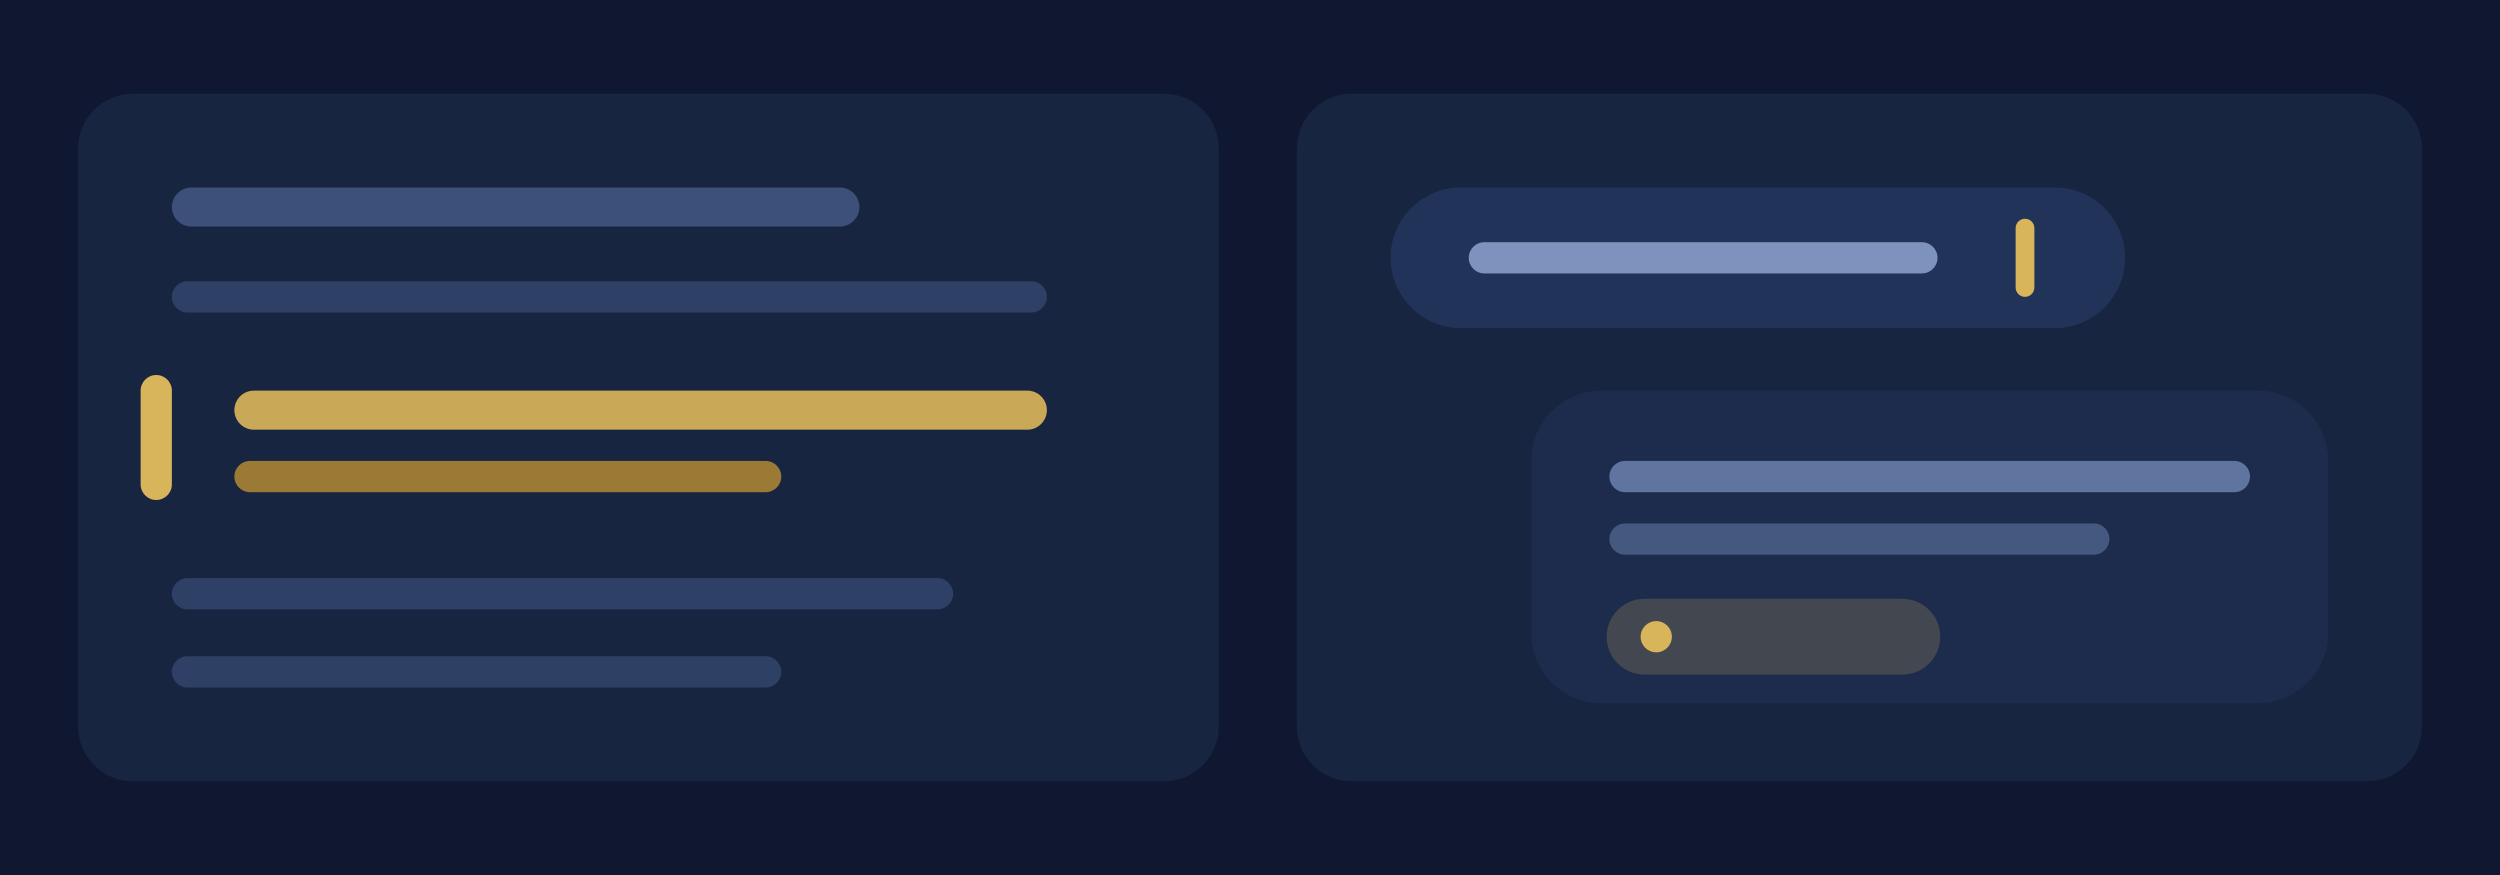
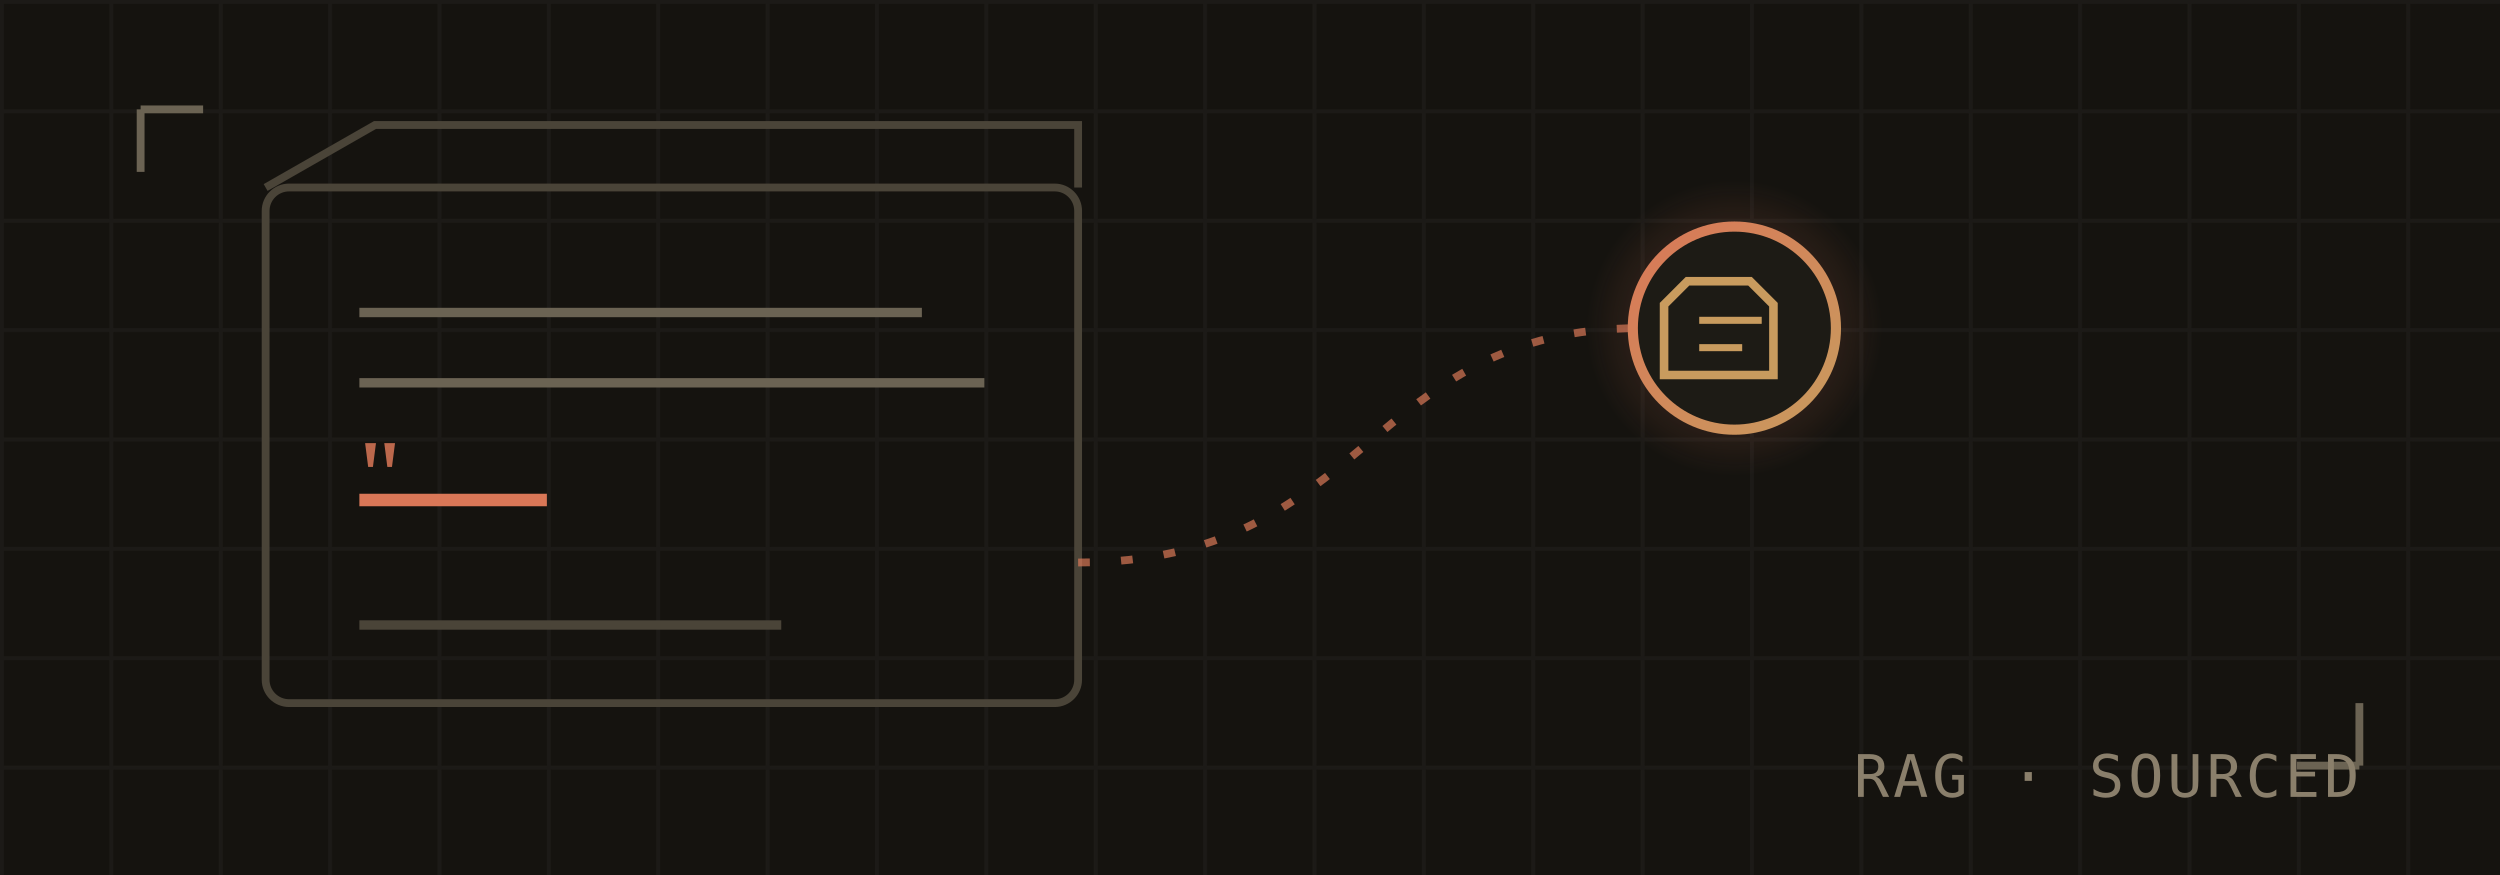
- <svg xmlns="http://www.w3.org/2000/svg" viewBox="0 0 320 112" role="img" aria-label="Klawis legal AI: highlighted citation in a document and an AI answer with a cited source">
-   <rect width="320" height="112" fill="#0f1830" />
-   <rect x="10" y="12" width="146" height="88" rx="7" fill="#182541" />
-   <rect x="22" y="24" width="88" height="5" rx="2.5" fill="#3c507a" />
-   <rect x="22" y="36" width="112" height="4" rx="2" fill="#2f4066" />
-   <rect x="18" y="48" width="4" height="16" rx="2" fill="#D8B45A" />
-   <rect x="30" y="50" width="104" height="5" rx="2.5" fill="#D8B45A" opacity="0.92" />
-   <rect x="30" y="59" width="70" height="4" rx="2" fill="#9a7a34" />
-   <rect x="22" y="74" width="100" height="4" rx="2" fill="#2f4066" />
-   <rect x="22" y="84" width="78" height="4" rx="2" fill="#2f4066" />
-   <rect x="166" y="12" width="144" height="88" rx="7" fill="#182541" />
-   <rect x="178" y="24" width="94" height="18" rx="9" fill="#22335a" />
-   <rect x="188" y="31" width="60" height="4" rx="2" fill="#7d93bd" />
-   <rect x="258" y="28" width="2.4" height="10" rx="1.2" fill="#D8B45A" />
-   <rect x="196" y="50" width="102" height="40" rx="9" fill="#1d2c4d" />
-   <rect x="206" y="59" width="82" height="4" rx="2" fill="#5f75a0" />
-   <rect x="206" y="67" width="64" height="4" rx="2" fill="#45587f" />
-   <rect x="206" y="77" width="42" height="9" rx="4.5" fill="#D8B45A" opacity="0.2" stroke="#D8B45A" stroke-width="0.7" />
-   <circle cx="212" cy="81.5" r="2" fill="#D8B45A" />
+ <svg xmlns="http://www.w3.org/2000/svg" viewBox="0 0 320 112" role="img" aria-label="Klawis legal AI: a cited passage in a document connected to a sourced answer node">
+   <defs>
+     <linearGradient id="g" x1="0" y1="0" x2="1" y2="1">
+       <stop offset="0" stop-color="#D97757" />
+       <stop offset="1" stop-color="#C89B5E" />
+     </linearGradient>
+     <radialGradient id="glow" cx="50%" cy="50%" r="50%">
+       <stop offset="0" stop-color="#D97757" stop-opacity="0.35" />
+       <stop offset="1" stop-color="#D97757" stop-opacity="0" />
+     </radialGradient>
+     <pattern id="grid" width="14" height="14" patternUnits="userSpaceOnUse">
+       <path d="M14 0H0V14" fill="none" stroke="#F5F0E6" stroke-opacity="0.035" />
+     </pattern>
+   </defs>
+   <rect width="320" height="112" fill="#15130F" />
+   <rect width="320" height="112" fill="url(#grid)" />
+   <path d="M18 14 L18 22 M18 14 L26 14 M302 98 L302 90 M302 98 L294 98" stroke="#6B6353" stroke-width="1" />
+   <rect x="34" y="24" width="104" height="66" rx="3" fill="none" stroke="#4A4438" stroke-width="1" />
+   <path d="M34 24 l14 -8 h90 v8" fill="none" stroke="#4A4438" stroke-width="1" />
+   <line x1="46" y1="40" x2="118" y2="40" stroke="#6B6353" stroke-width="1.2" />
+   <line x1="46" y1="49" x2="126" y2="49" stroke="#6B6353" stroke-width="1.2" />
+   <line x1="46" y1="64" x2="70" y2="64" stroke="#D97757" stroke-width="1.6" />
+   <line x1="46" y1="72" x2="122" y2="72" stroke="url(#g)" stroke-width="2" />
+   <text x="46" y="66" font-family="Georgia,serif" font-size="13" fill="#D97757" opacity="0.85">"</text>
+   <line x1="46" y1="80" x2="100" y2="80" stroke="#4A4438" stroke-width="1.2" />
+   <path d="M138 72 C 175 72, 175 42, 210 42" fill="none" stroke="#D97757" stroke-width="1" stroke-dasharray="1.5 4" opacity="0.7" />
+   <circle cx="222" cy="42" r="19" fill="url(#glow)" />
+   <circle cx="222" cy="42" r="13" fill="#1D1B15" stroke="url(#g)" stroke-width="1.3" />
+   <path d="M216 36h8l3 3v9h-14v-9z" fill="none" stroke="#C89B5E" stroke-width="1.1" />
+   <line x1="217.5" y1="41" x2="225.5" y2="41" stroke="#C89B5E" stroke-width="0.9" />
+   <line x1="217.5" y1="44.5" x2="223" y2="44.5" stroke="#C89B5E" stroke-width="0.9" />
+   <text x="302" y="102" text-anchor="end" font-family="ui-monospace,monospace" font-size="7.5" letter-spacing="0.5" fill="#8A7F6B">RAG · SOURCED</text>
</svg>
